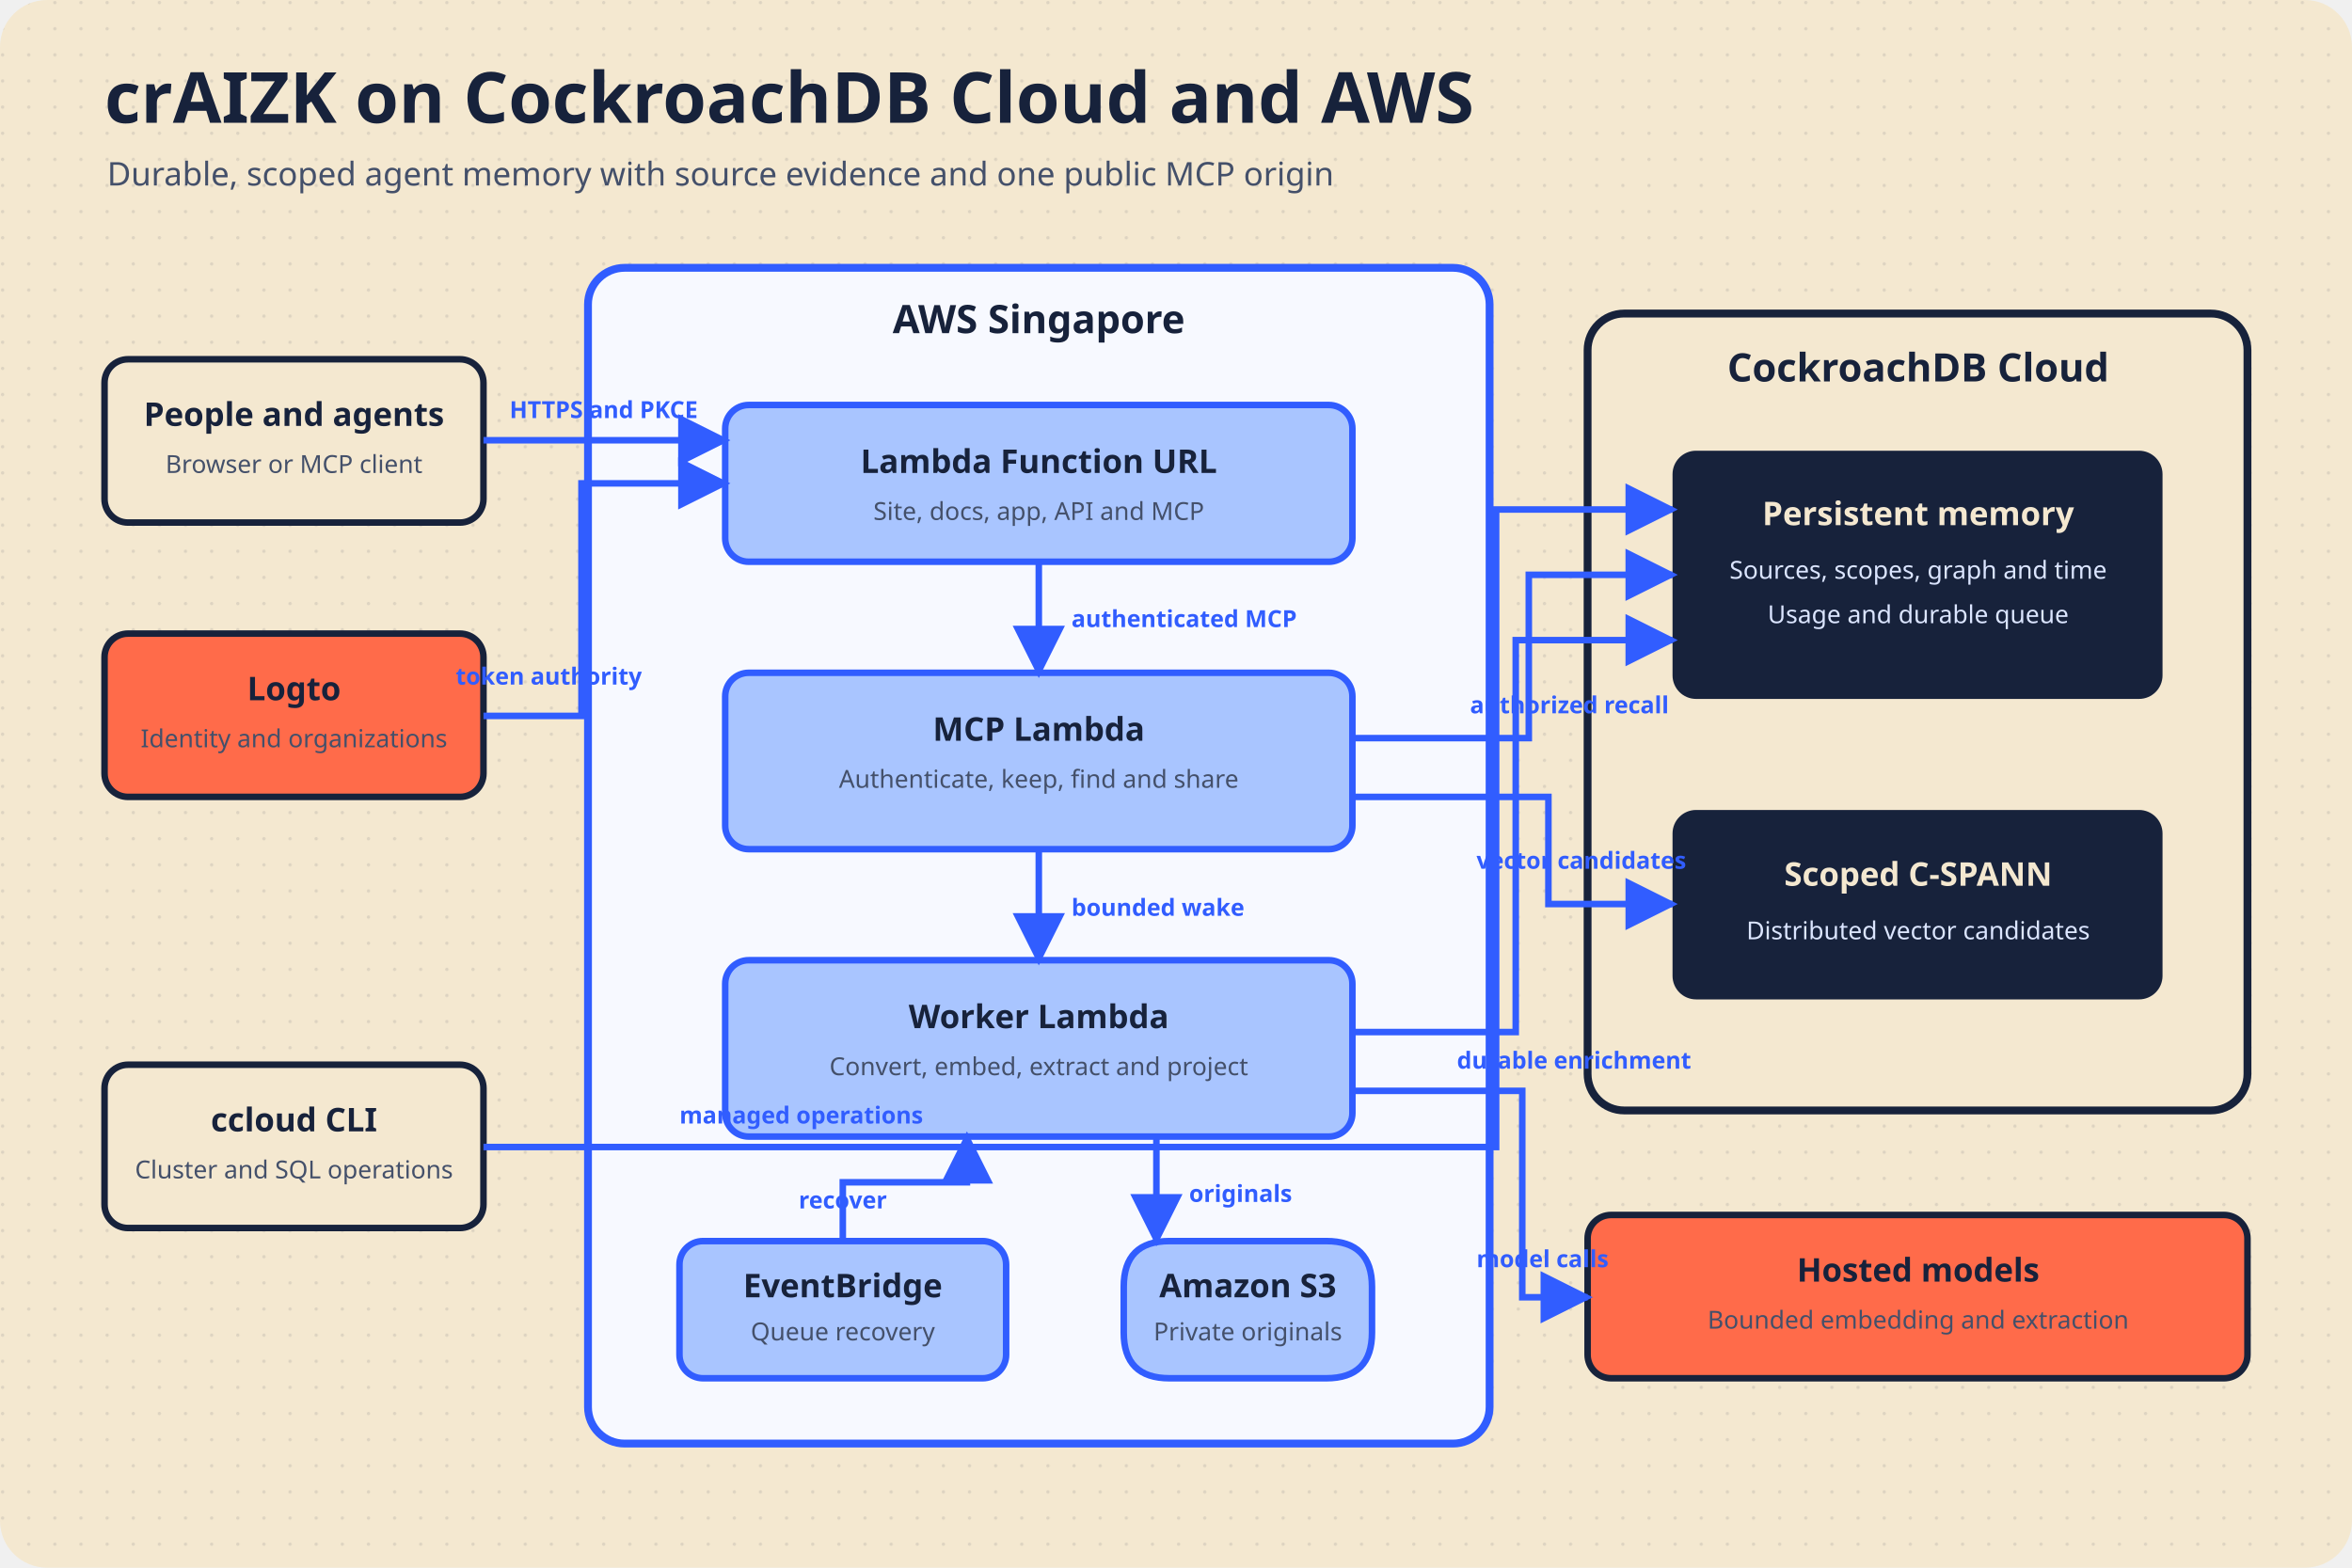
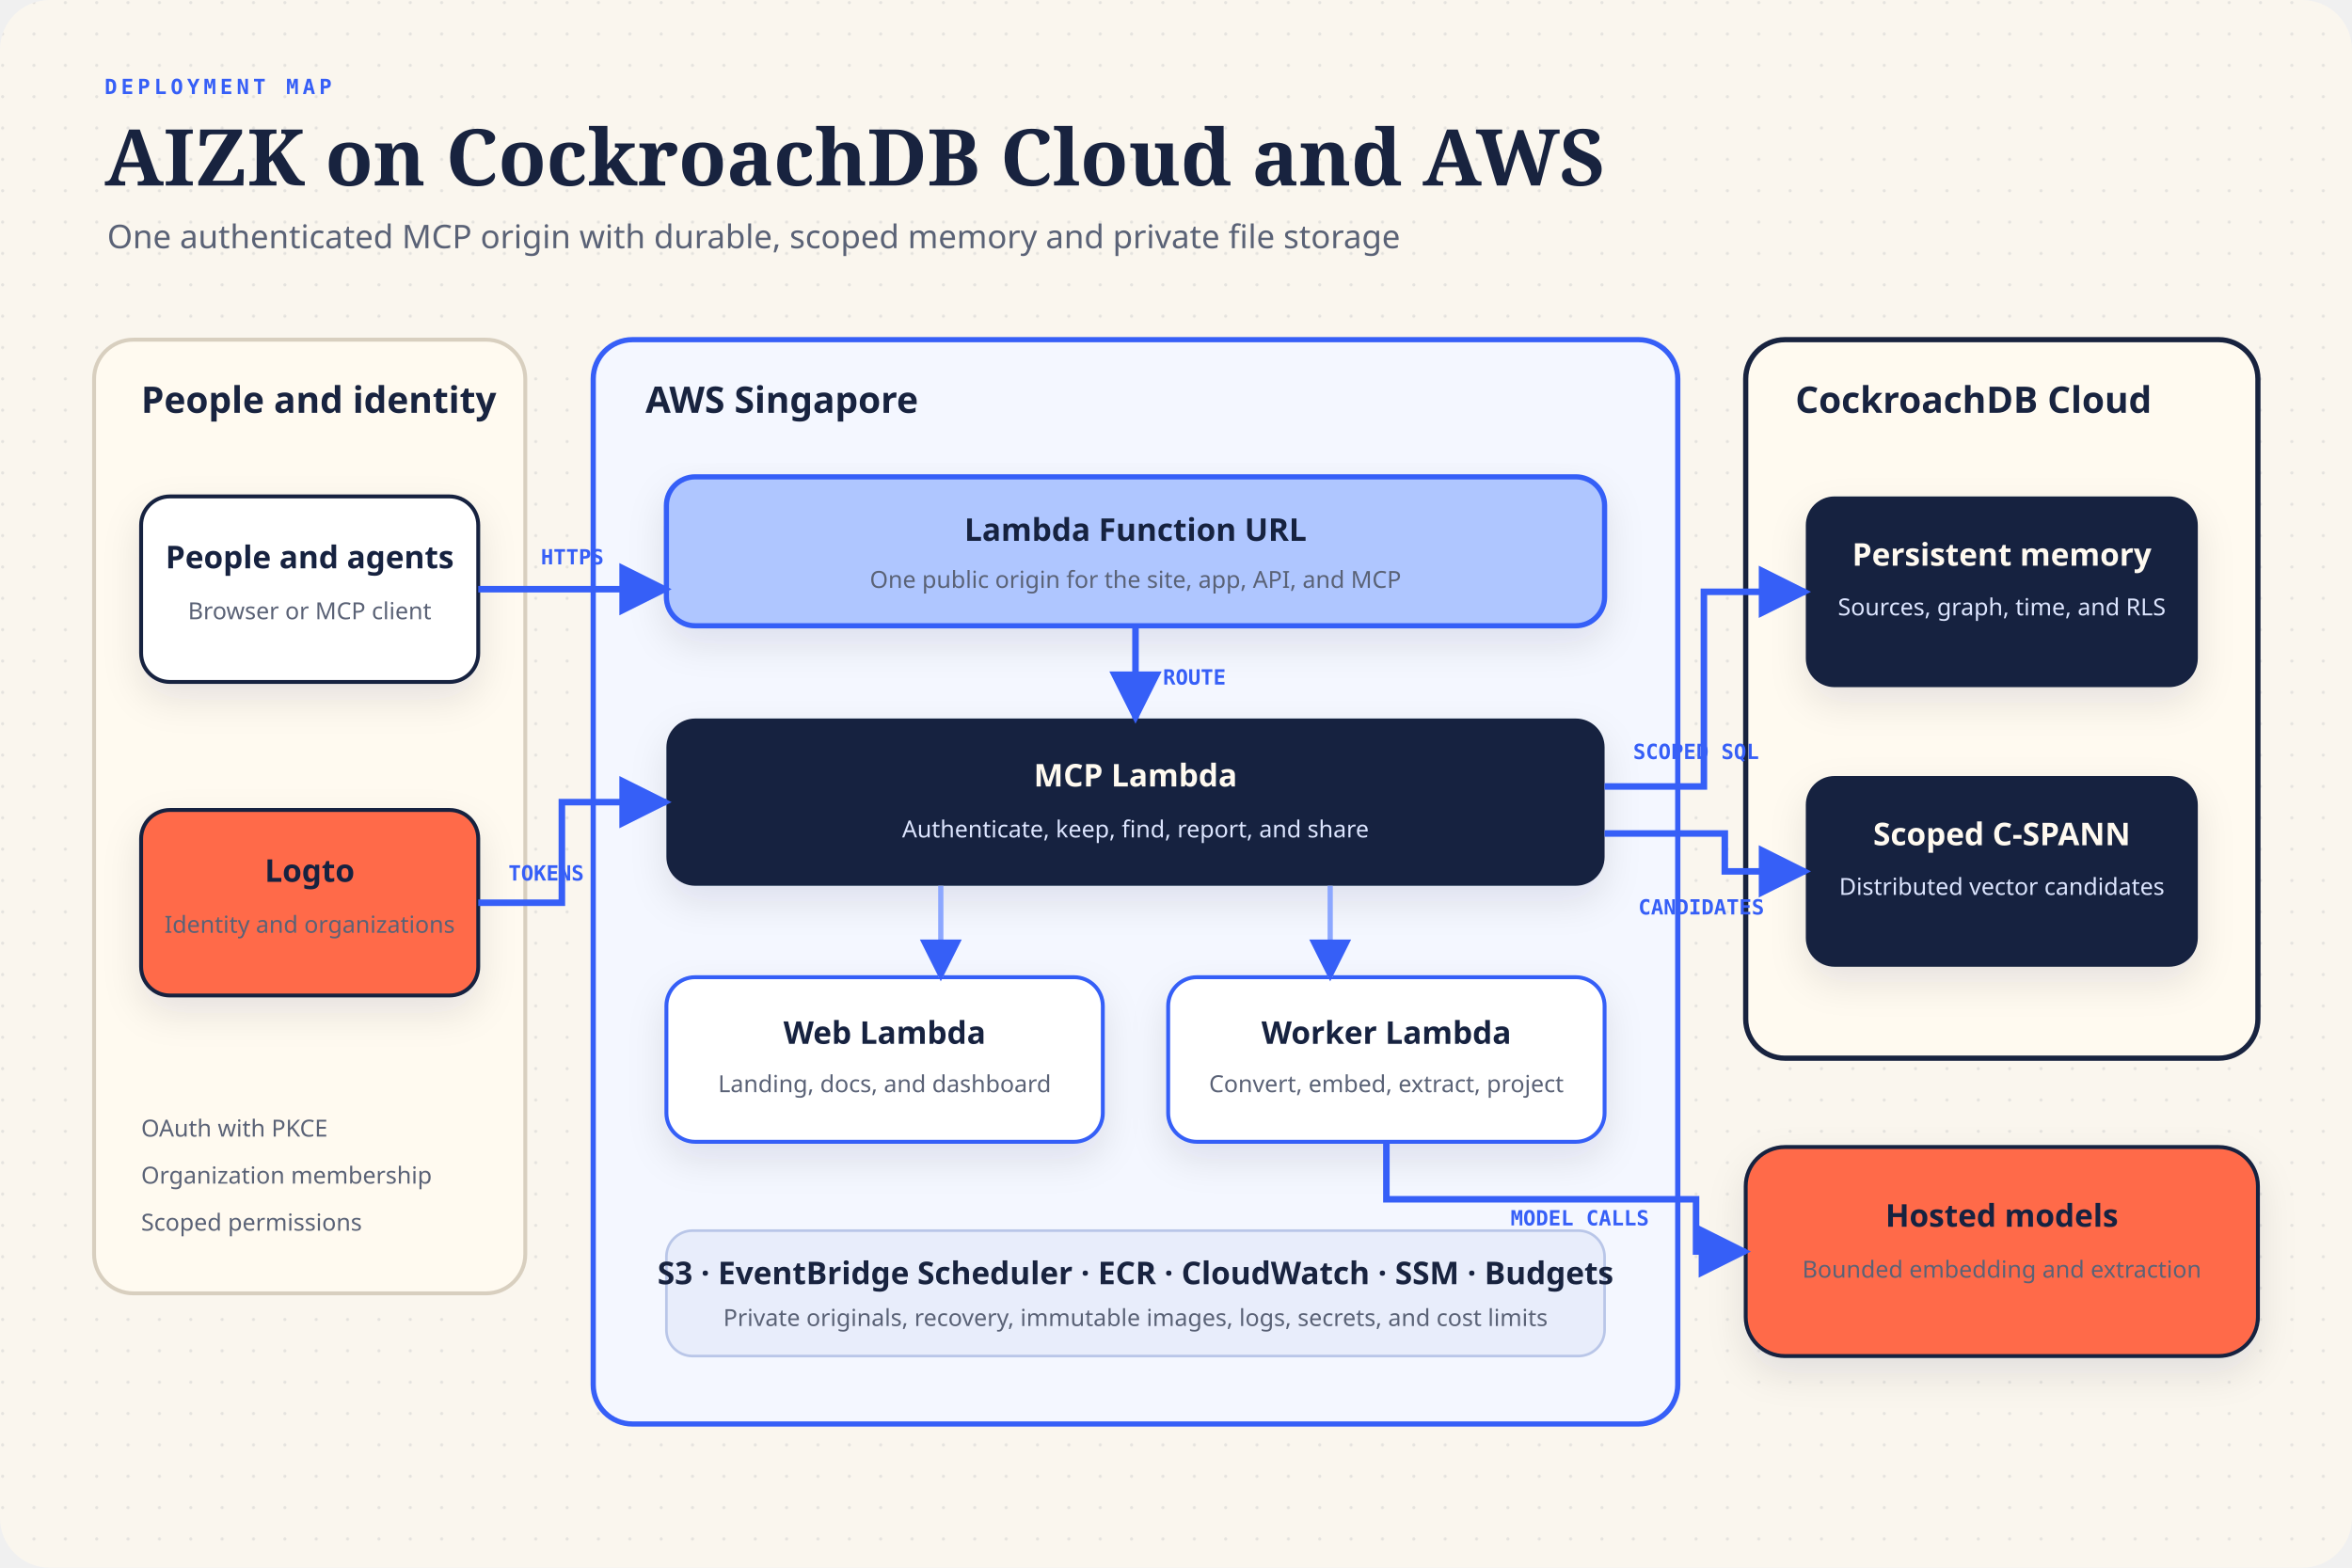
<svg xmlns="http://www.w3.org/2000/svg" width="1800" height="1200" viewBox="0 0 1800 1200" role="img" aria-labelledby="title desc">
  <defs>
-     <pattern id="dots" width="20" height="20" patternUnits="userSpaceOnUse">
-       <circle cx="2" cy="2" r="1.3" fill="#17223b" opacity=".10" />
+     <pattern id="dots" width="24" height="24" patternUnits="userSpaceOnUse">
+       <circle cx="2" cy="2" r="1.2" fill="#18233f" opacity=".09" />
    </pattern>
-     <marker id="arrow" viewBox="0 0 10 10" refX="9" refY="5" markerWidth="8" markerHeight="8" orient="auto-start-reverse">
-       <path d="M 0 0 L 10 5 L 0 10 z" fill="#315dff" />
+     <filter id="shadow" x="-20%" y="-20%" width="140%" height="160%">
+       <feDropShadow dx="0" dy="12" stdDeviation="14" flood-color="#18233f" flood-opacity=".10" />
+     </filter>
+     <marker id="arrow" viewBox="0 0 10 10" refX="9" refY="5" markerWidth="8" markerHeight="8" orient="auto">
+       <path d="M0 0 10 5 0 10Z" fill="#365ff7" />
    </marker>
    <style>
-       .title { font: 700 54px system-ui, sans-serif; fill: #17223b; }
-       .subtitle { font: 400 25px system-ui, sans-serif; fill: #44506a; }
-       .group { font: 700 30px system-ui, sans-serif; fill: #17223b; }
-       .node { font: 700 25px system-ui, sans-serif; fill: #17223b; }
-       .detail { font: 400 19px system-ui, sans-serif; fill: #44506a; }
-       .dark-node { font: 700 25px system-ui, sans-serif; fill: #f4e8d0; }
-       .dark-detail { font: 400 19px system-ui, sans-serif; fill: #dbe5ff; }
-       .edge { fill: none; stroke: #315dff; stroke-width: 5; marker-end: url(#arrow); }
-       .edge-label { font: 600 18px system-ui, sans-serif; fill: #315dff; }
+       .display { font: 700 60px Georgia, serif; fill: #18233f; }
+       .subtitle { font: 400 25px system-ui, sans-serif; fill: #5a6276; }
+       .eyebrow { font: 700 16px ui-monospace, monospace; letter-spacing: 3px; fill: #365ff7; }
+       .lane { font: 700 28px system-ui, sans-serif; fill: #18233f; }
+       .node { font: 700 24px system-ui, sans-serif; fill: #18233f; }
+       .detail { font: 400 18px system-ui, sans-serif; fill: #5a6276; }
+       .inverse-node { font: 700 24px system-ui, sans-serif; fill: #fffaf0; }
+       .inverse-detail { font: 400 18px system-ui, sans-serif; fill: #dce5ff; }
+       .edge { fill: none; stroke: #365ff7; stroke-width: 5; marker-end: url(#arrow); }
+       .soft-edge { fill: none; stroke: #8ca7ff; stroke-width: 4; marker-end: url(#arrow); }
+       .edge-label { font: 700 16px ui-monospace, monospace; fill: #365ff7; }
    </style>
  </defs>
-   <rect width="1800" height="1200" rx="36" fill="#f4e8d0" />
-   <rect width="1800" height="1200" rx="36" fill="url(#dots)" />
-   <text class="title" x="80" y="94">crAIZK on CockroachDB Cloud and AWS</text>
-   <text class="subtitle" x="82" y="142">Durable, scoped agent memory with source evidence and one public MCP origin</text>
-   <rect x="450" y="205" width="690" height="900" rx="28" fill="#f7f9ff" stroke="#315dff" stroke-width="6" />
-   <text class="group" x="795" y="255" text-anchor="middle">AWS Singapore</text>
-   <rect x="80" y="275" width="290" height="125" rx="18" fill="#f4e8d0" stroke="#17223b" stroke-width="5" />
-   <text class="node" x="225" y="326" text-anchor="middle">People and agents</text>
-   <text class="detail" x="225" y="362" text-anchor="middle">Browser or MCP client</text>
-   <rect x="80" y="485" width="290" height="125" rx="18" fill="#ff6b4a" stroke="#17223b" stroke-width="5" />
-   <text class="node" x="225" y="536" text-anchor="middle">Logto</text>
-   <text class="detail" x="225" y="572" text-anchor="middle">Identity and organizations</text>
-   <rect x="80" y="815" width="290" height="125" rx="18" fill="#f4e8d0" stroke="#17223b" stroke-width="5" />
-   <text class="node" x="225" y="866" text-anchor="middle">ccloud CLI</text>
-   <text class="detail" x="225" y="902" text-anchor="middle">Cluster and SQL operations</text>
-   <rect x="555" y="310" width="480" height="120" rx="18" fill="#a9c5ff" stroke="#315dff" stroke-width="5" />
-   <text class="node" x="795" y="362" text-anchor="middle">Lambda Function URL</text>
-   <text class="detail" x="795" y="398" text-anchor="middle">Site, docs, app, API and MCP</text>
-   <rect x="555" y="515" width="480" height="135" rx="18" fill="#a9c5ff" stroke="#315dff" stroke-width="5" />
-   <text class="node" x="795" y="567" text-anchor="middle">MCP Lambda</text>
-   <text class="detail" x="795" y="603" text-anchor="middle">Authenticate, keep, find and share</text>
-   <rect x="555" y="735" width="480" height="135" rx="18" fill="#a9c5ff" stroke="#315dff" stroke-width="5" />
-   <text class="node" x="795" y="787" text-anchor="middle">Worker Lambda</text>
-   <text class="detail" x="795" y="823" text-anchor="middle">Convert, embed, extract and project</text>
-   <rect x="520" y="950" width="250" height="105" rx="18" fill="#a9c5ff" stroke="#315dff" stroke-width="5" />
-   <text class="node" x="645" y="993" text-anchor="middle">EventBridge</text>
-   <text class="detail" x="645" y="1026" text-anchor="middle">Queue recovery</text>
-   <path d="M895 950 h120 q35 0 35 35 v35 q0 35 -35 35 h-120 q-35 0 -35 -35 v-35 q0 -35 35 -35z" fill="#a9c5ff" stroke="#315dff" stroke-width="5" />
-   <text class="node" x="955" y="993" text-anchor="middle">Amazon S3</text>
-   <text class="detail" x="955" y="1026" text-anchor="middle">Private originals</text>
-   <rect x="1215" y="240" width="505" height="610" rx="28" fill="#f4e8d0" stroke="#17223b" stroke-width="6" />
-   <text class="group" x="1468" y="292" text-anchor="middle">CockroachDB Cloud</text>
-   <rect x="1280" y="345" width="375" height="190" rx="18" fill="#17223b" />
-   <text class="dark-node" x="1468" y="402" text-anchor="middle">Persistent memory</text>
-   <text class="dark-detail" x="1468" y="443" text-anchor="middle">Sources, scopes, graph and time</text>
-   <text class="dark-detail" x="1468" y="477" text-anchor="middle">Usage and durable queue</text>
-   <rect x="1280" y="620" width="375" height="145" rx="18" fill="#17223b" />
-   <text class="dark-node" x="1468" y="678" text-anchor="middle">Scoped C-SPANN</text>
-   <text class="dark-detail" x="1468" y="719" text-anchor="middle">Distributed vector candidates</text>
-   <rect x="1215" y="930" width="505" height="125" rx="18" fill="#ff6b4a" stroke="#17223b" stroke-width="5" />
-   <text class="node" x="1468" y="981" text-anchor="middle">Hosted models</text>
-   <text class="detail" x="1468" y="1017" text-anchor="middle">Bounded embedding and extraction</text>
-   <path class="edge" d="M370 337 H555" />
-   <text class="edge-label" x="462" y="320" text-anchor="middle">HTTPS and PKCE</text>
-   <path class="edge" d="M370 548 H445 V370 H555" />
-   <text class="edge-label" x="420" y="524" text-anchor="middle">token authority</text>
-   <path class="edge" d="M795 430 V515" />
-   <text class="edge-label" x="820" y="480">authenticated MCP</text>
-   <path class="edge" d="M795 650 V735" />
-   <text class="edge-label" x="820" y="701">bounded wake</text>
-   <path class="edge" d="M1035 565 H1170 V440 H1280" />
-   <text class="edge-label" x="1125" y="546">authorized recall</text>
-   <path class="edge" d="M1035 610 H1185 V692 H1280" />
-   <text class="edge-label" x="1130" y="665">vector candidates</text>
-   <path class="edge" d="M1035 790 H1160 V490 H1280" />
-   <text class="edge-label" x="1115" y="818">durable enrichment</text>
-   <path class="edge" d="M645 950 V905 H740 V870" />
-   <text class="edge-label" x="645" y="925" text-anchor="middle">recover</text>
-   <path class="edge" d="M885 870 V950" />
-   <text class="edge-label" x="910" y="920">originals</text>
-   <path class="edge" d="M1035 835 H1165 V993 H1215" />
-   <text class="edge-label" x="1130" y="970">model calls</text>
-   <path class="edge" d="M370 878 H1145 V390 H1280" />
-   <text class="edge-label" x="520" y="860">managed operations</text>
+   <rect width="1800" height="1200" rx="38" fill="#faf6ee" />
+   <rect width="1800" height="1200" rx="38" fill="url(#dots)" />
+   <text class="eyebrow" x="80" y="72">DEPLOYMENT MAP</text>
+   <text class="display" x="80" y="142">AIZK on CockroachDB Cloud and AWS</text>
+   <text class="subtitle" x="82" y="190">One authenticated MCP origin with durable, scoped memory and private file storage</text>
+   <rect x="72" y="260" width="330" height="730" rx="30" fill="#fffaf0" stroke="#d8cfbf" stroke-width="3" />
+   <text class="lane" x="108" y="316">People and identity</text>
+   <g filter="url(#shadow)">
+     <rect x="108" y="380" width="258" height="142" rx="22" fill="#ffffff" stroke="#18233f" stroke-width="3" />
+     <text class="node" x="237" y="435" text-anchor="middle">People and agents</text>
+     <text class="detail" x="237" y="474" text-anchor="middle">Browser or MCP client</text>
+   </g>
+   <g filter="url(#shadow)">
+     <rect x="108" y="620" width="258" height="142" rx="22" fill="#ff6b4a" stroke="#18233f" stroke-width="3" />
+     <text class="node" x="237" y="675" text-anchor="middle">Logto</text>
+     <text class="detail" x="237" y="714" text-anchor="middle">Identity and organizations</text>
+   </g>
+   <text class="detail" x="108" y="870">OAuth with PKCE</text>
+   <text class="detail" x="108" y="906">Organization membership</text>
+   <text class="detail" x="108" y="942">Scoped permissions</text>
+   <rect x="454" y="260" width="830" height="830" rx="30" fill="#f4f7ff" stroke="#365ff7" stroke-width="4" />
+   <text class="lane" x="494" y="316">AWS Singapore</text>
+   <g filter="url(#shadow)">
+     <rect x="510" y="365" width="718" height="114" rx="22" fill="#afc6ff" stroke="#365ff7" stroke-width="4" />
+     <text class="node" x="869" y="414" text-anchor="middle">Lambda Function URL</text>
+     <text class="detail" x="869" y="450" text-anchor="middle">One public origin for the site, app, API, and MCP</text>
+   </g>
+   <g filter="url(#shadow)">
+     <rect x="510" y="550" width="718" height="128" rx="22" fill="#18233f" />
+     <text class="inverse-node" x="869" y="602" text-anchor="middle">MCP Lambda</text>
+     <text class="inverse-detail" x="869" y="641" text-anchor="middle">Authenticate, keep, find, report, and share</text>
+   </g>
+   <g filter="url(#shadow)">
+     <rect x="510" y="748" width="334" height="126" rx="22" fill="#ffffff" stroke="#365ff7" stroke-width="3" />
+     <text class="node" x="677" y="799" text-anchor="middle">Web Lambda</text>
+     <text class="detail" x="677" y="836" text-anchor="middle">Landing, docs, and dashboard</text>
+   </g>
+   <g filter="url(#shadow)">
+     <rect x="894" y="748" width="334" height="126" rx="22" fill="#ffffff" stroke="#365ff7" stroke-width="3" />
+     <text class="node" x="1061" y="799" text-anchor="middle">Worker Lambda</text>
+     <text class="detail" x="1061" y="836" text-anchor="middle">Convert, embed, extract, project</text>
+   </g>
+   <rect x="510" y="942" width="718" height="96" rx="20" fill="#e8edfb" stroke="#b9c6e8" stroke-width="2" />
+   <text class="node" x="869" y="983" text-anchor="middle">S3 · EventBridge Scheduler · ECR · CloudWatch · SSM · Budgets</text>
+   <text class="detail" x="869" y="1015" text-anchor="middle">Private originals, recovery, immutable images, logs, secrets, and cost limits</text>
+   <rect x="1336" y="260" width="392" height="550" rx="30" fill="#fffaf0" stroke="#18233f" stroke-width="4" />
+   <text class="lane" x="1374" y="316">CockroachDB Cloud</text>
+   <g filter="url(#shadow)">
+     <rect x="1382" y="380" width="300" height="146" rx="22" fill="#18233f" />
+     <text class="inverse-node" x="1532" y="433" text-anchor="middle">Persistent memory</text>
+     <text class="inverse-detail" x="1532" y="471" text-anchor="middle">Sources, graph, time, and RLS</text>
+   </g>
+   <g filter="url(#shadow)">
+     <rect x="1382" y="594" width="300" height="146" rx="22" fill="#18233f" />
+     <text class="inverse-node" x="1532" y="647" text-anchor="middle">Scoped C-SPANN</text>
+     <text class="inverse-detail" x="1532" y="685" text-anchor="middle">Distributed vector candidates</text>
+   </g>
+   <g filter="url(#shadow)">
+     <rect x="1336" y="878" width="392" height="160" rx="30" fill="#ff6b4a" stroke="#18233f" stroke-width="3" />
+     <text class="node" x="1532" y="939" text-anchor="middle">Hosted models</text>
+     <text class="detail" x="1532" y="978" text-anchor="middle">Bounded embedding and extraction</text>
+   </g>
+   <path class="edge" d="M366 451H510" />
+   <text class="edge-label" x="438" y="432" text-anchor="middle">HTTPS</text>
+   <path class="edge" d="M366 691H430V614H510" />
+   <text class="edge-label" x="418" y="674" text-anchor="middle">TOKENS</text>
+   <path class="edge" d="M869 479V550" />
+   <text class="edge-label" x="890" y="524">ROUTE</text>
+   <path class="soft-edge" d="M720 678V748" />
+   <path class="soft-edge" d="M1018 678V748" />
+   <path class="edge" d="M1228 602H1304V453H1382" />
+   <text class="edge-label" x="1298" y="581" text-anchor="middle">SCOPED SQL</text>
+   <path class="edge" d="M1228 638H1320V667H1382" />
+   <text class="edge-label" x="1302" y="700" text-anchor="middle">CANDIDATES</text>
+   <path class="edge" d="M1061 874V918H1298V958H1336" />
+   <text class="edge-label" x="1262" y="938" text-anchor="end">MODEL CALLS</text>
</svg>
